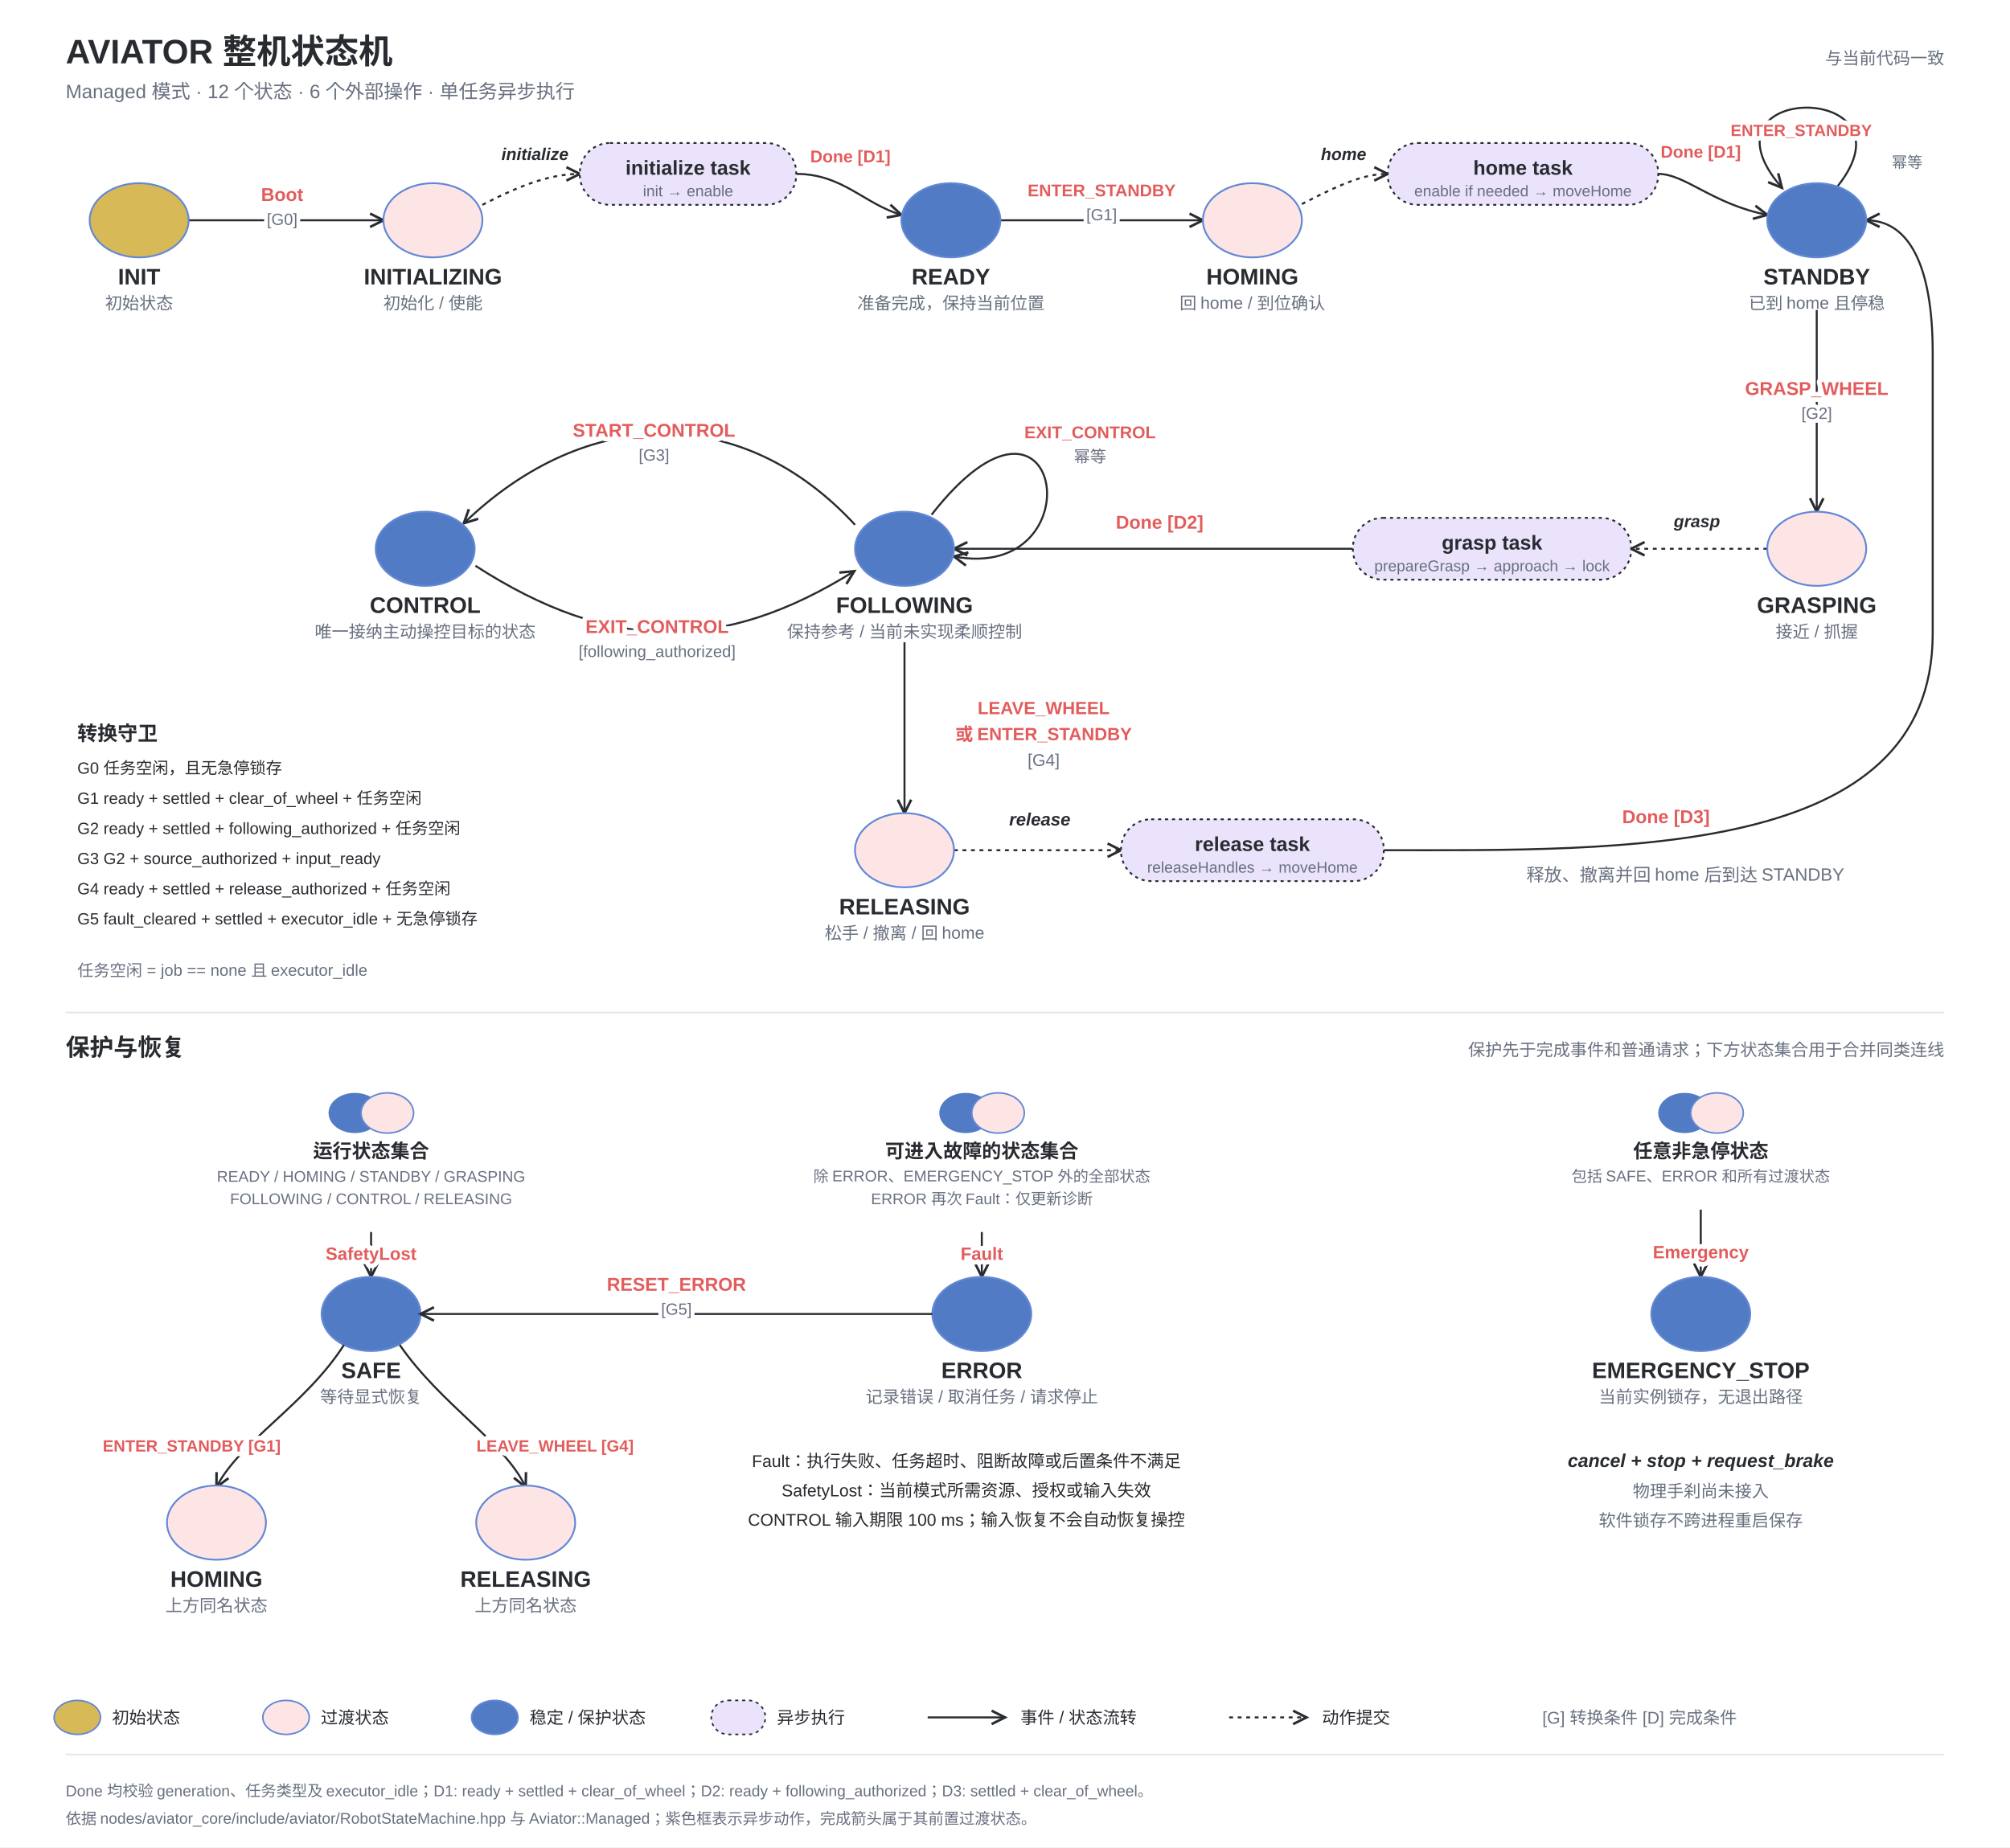
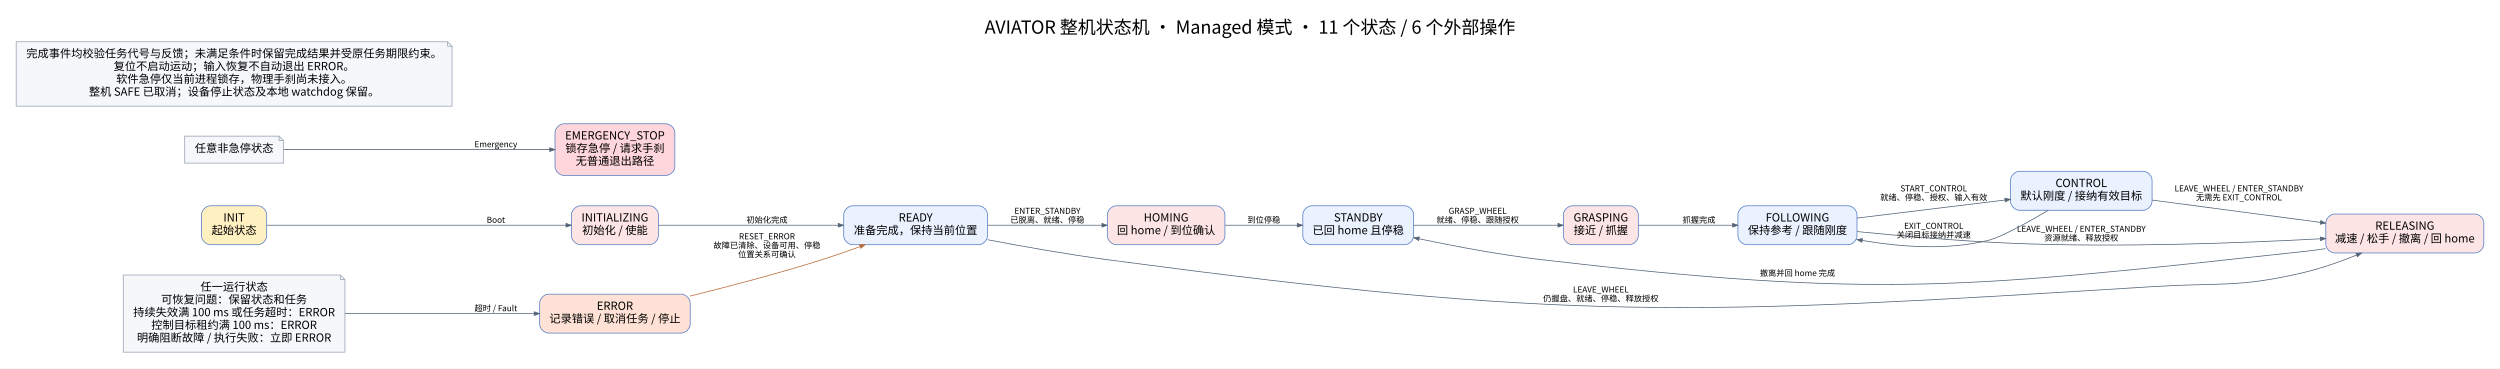
- <svg xmlns="http://www.w3.org/2000/svg" width="2600" height="2390" viewBox="0 0 2600 2390">
-   <defs>
-     <marker id="arrow" viewBox="0 0 12 12" refX="10" refY="6" markerWidth="10" markerHeight="10" orient="auto-start-reverse">
-       <path d="M2 2 L10 6 L2 10" fill="none" stroke="#282b30" stroke-width="1.5" />
-     </marker>
-   </defs>
-   <style>text{font-family:'Microsoft YaHei','Arial',sans-serif;fill:#282b30} .event{fill:#e35c5c;font-weight:700;paint-order:stroke;stroke:white;stroke-width:12;stroke-linejoin:round} .note{fill:#687080} .guard{fill:#687080;paint-order:stroke;stroke:white;stroke-width:10} .edge{fill:none;stroke:#282b30;stroke-width:2.6;marker-end:url(#arrow)} .action{font-style:italic;font-weight:600;paint-order:stroke;stroke:white;stroke-width:9}</style>
-   <rect width="100%" height="100%" fill="white" />
-   <text x="85" y="82" font-size="44" text-anchor="start" class="" font-weight="700">AVIATOR 整机状态机</text>
-   <text x="85" y="127" font-size="25" text-anchor="start" class="note">Managed 模式 · 12 个状态 · 6 个外部操作 · 单任务异步执行</text>
-   <text x="2515" y="83" font-size="22" text-anchor="end" class="note">与当前代码一致</text>
-   <path d="M244 285 C335 285 404 285 496 285" class="edge" />
-   <text x="365" y="260" font-size="24" text-anchor="middle" class="event">Boot</text>
-   <text x="365" y="291" font-size="21" text-anchor="middle" class="guard">[G0]</text>
-   <path d="M624 265 C676 238 714 225 750 225" class="edge" stroke-dasharray="5 6" />
-   <text x="692" y="207" font-size="22" text-anchor="middle" class="action">initialize</text>
-   <path d="M1030 225 C1090 225 1118 264 1166 278" class="edge" />
-   <text x="1100" y="210" font-size="22" text-anchor="middle" class="event">Done [D1]</text>
-   <path d="M1294 285 C1400 285 1455 285 1556 285" class="edge" />
-   <text x="1425" y="254" font-size="22" text-anchor="middle" class="event">ENTER_STANDBY</text>
-   <text x="1425" y="285" font-size="21" text-anchor="middle" class="guard">[G1]</text>
-   <path d="M1684 264 C1740 235 1767 225 1795 225" class="edge" stroke-dasharray="5 6" />
-   <text x="1738" y="207" font-size="22" text-anchor="middle" class="action">home</text>
-   <path d="M2145 225 C2180 225 2215 264 2286 278" class="edge" />
-   <text x="2200" y="204" font-size="22" text-anchor="middle" class="event">Done [D1]</text>
-   <path d="M2377 241 C2485 105 2185 105 2305 243" class="edge" />
-   <text x="2330" y="176" font-size="21" text-anchor="middle" class="event">ENTER_STANDBY</text>
-   <text x="2467" y="217" font-size="20" text-anchor="middle" class="note">幂等</text>
-   <path d="M2350 401 C2350 478 2350 556 2350 662" class="edge" />
-   <text x="2350" y="511" font-size="24" text-anchor="middle" class="event">GRASP_WHEEL</text>
-   <text x="2350" y="542" font-size="21" text-anchor="middle" class="guard">[G2]</text>
-   <path d="M2286 710 C2210 710 2160 710 2110 710" class="edge" stroke-dasharray="5 6" />
-   <text x="2195" y="682" font-size="22" text-anchor="middle" class="action">grasp</text>
-   <path d="M1750 710 C1570 710 1400 710 1234 710" class="edge" />
-   <text x="1500" y="684" font-size="24" text-anchor="middle" class="event">Done [D2]</text>
-   <path d="M1106 679 C961 522 760 523 600 677" class="edge" />
-   <text x="846" y="565" font-size="24" text-anchor="middle" class="event">START_CONTROL</text>
-   <text x="846" y="596" font-size="21" text-anchor="middle" class="guard">[G3]</text>
-   <path d="M615 732 C790 845 935 845 1105 739" class="edge" />
-   <text x="850" y="819" font-size="24" text-anchor="middle" class="event">EXIT_CONTROL</text>
-   <text x="850" y="850" font-size="21" text-anchor="middle" class="guard">[following_authorized]</text>
-   <path d="M1205 666 C1375 448 1420 755 1234 720" class="edge" />
-   <text x="1410" y="567" font-size="22" text-anchor="middle" class="event">EXIT_CONTROL</text>
-   <text x="1410" y="598" font-size="21" text-anchor="middle" class="note">幂等</text>
-   <path d="M1170 831 C1170 905 1170 980 1170 1052" class="edge" />
-   <text x="1350" y="924" font-size="23" text-anchor="middle" class="event">LEAVE_WHEEL</text>
-   <text x="1350" y="958" font-size="23" text-anchor="middle" class="event">或 ENTER_STANDBY</text>
-   <text x="1350" y="991" font-size="22" text-anchor="middle" class="note">[G4]</text>
-   <path d="M1234 1100 C1325 1100 1370 1100 1450 1100" class="edge" stroke-dasharray="5 6" />
-   <text x="1345" y="1068" font-size="23" text-anchor="middle" class="action">release</text>
-   <path d="M1790 1100 C2100 1100 2500 1110 2500 820 L2500 456 C2500 345 2470 285 2414 285" class="edge" />
-   <text x="2155" y="1065" font-size="24" text-anchor="middle" class="event">Done [D3]</text>
-   <text x="2180" y="1140" font-size="23" text-anchor="middle" class="note">释放、撤离并回 home 后到达 STANDBY</text>
-   <ellipse cx="180" cy="285" rx="64" ry="48" fill="#d7b958" stroke="#6288d5" stroke-width="2.3" />
-   <text x="180" y="368" font-size="29" text-anchor="middle" class="" font-weight="700">INIT</text>
-   <text x="180" y="400" font-size="22" text-anchor="middle" class="note">初始状态</text>
-   <ellipse cx="560" cy="285" rx="64" ry="48" fill="#fde4e5" stroke="#6288d5" stroke-width="2.3" />
-   <text x="560" y="368" font-size="29" text-anchor="middle" class="" font-weight="700">INITIALIZING</text>
-   <text x="560" y="400" font-size="22" text-anchor="middle" class="note">初始化 / 使能</text>
-   <rect x="750.0" y="185" width="280" height="80" rx="39" fill="#eae3fb" stroke="#282b30" stroke-width="2.3" stroke-dasharray="4 5" />
-   <text x="890" y="226" font-size="26" text-anchor="middle" class="" font-weight="600">initialize task</text>
-   <text x="890" y="254" font-size="20" text-anchor="middle" class="note">init → enable</text>
-   <ellipse cx="1230" cy="285" rx="64" ry="48" fill="#527bc5" stroke="#6288d5" stroke-width="2.3" />
-   <text x="1230" y="368" font-size="29" text-anchor="middle" class="" font-weight="700">READY</text>
-   <text x="1230" y="400" font-size="22" text-anchor="middle" class="note">准备完成，保持当前位置</text>
-   <ellipse cx="1620" cy="285" rx="64" ry="48" fill="#fde4e5" stroke="#6288d5" stroke-width="2.3" />
-   <text x="1620" y="368" font-size="29" text-anchor="middle" class="" font-weight="700">HOMING</text>
-   <text x="1620" y="400" font-size="22" text-anchor="middle" class="note">回 home / 到位确认</text>
-   <rect x="1795.0" y="185" width="350" height="80" rx="39" fill="#eae3fb" stroke="#282b30" stroke-width="2.3" stroke-dasharray="4 5" />
-   <text x="1970" y="226" font-size="26" text-anchor="middle" class="" font-weight="600">home task</text>
-   <text x="1970" y="254" font-size="20" text-anchor="middle" class="note">enable if needed → moveHome</text>
-   <ellipse cx="2350" cy="285" rx="64" ry="48" fill="#527bc5" stroke="#6288d5" stroke-width="2.3" />
-   <text x="2350" y="368" font-size="29" text-anchor="middle" class="" font-weight="700">STANDBY</text>
-   <text x="2350" y="400" font-size="22" text-anchor="middle" class="note">已到 home 且停稳</text>
-   <ellipse cx="2350" cy="710" rx="64" ry="48" fill="#fde4e5" stroke="#6288d5" stroke-width="2.3" />
-   <text x="2350" y="793" font-size="29" text-anchor="middle" class="" font-weight="700">GRASPING</text>
-   <text x="2350" y="825" font-size="22" text-anchor="middle" class="note">接近 / 抓握</text>
-   <rect x="1750.0" y="670" width="360" height="80" rx="39" fill="#eae3fb" stroke="#282b30" stroke-width="2.3" stroke-dasharray="4 5" />
-   <text x="1930" y="711" font-size="26" text-anchor="middle" class="" font-weight="600">grasp task</text>
-   <text x="1930" y="739" font-size="20" text-anchor="middle" class="note">prepareGrasp → approach → lock</text>
-   <ellipse cx="1170" cy="710" rx="64" ry="48" fill="#527bc5" stroke="#6288d5" stroke-width="2.3" />
-   <text x="1170" y="793" font-size="29" text-anchor="middle" class="" font-weight="700">FOLLOWING</text>
-   <text x="1170" y="825" font-size="22" text-anchor="middle" class="note">保持参考 / 当前未实现柔顺控制</text>
-   <ellipse cx="550" cy="710" rx="64" ry="48" fill="#527bc5" stroke="#6288d5" stroke-width="2.3" />
-   <text x="550" y="793" font-size="29" text-anchor="middle" class="" font-weight="700">CONTROL</text>
-   <text x="550" y="825" font-size="22" text-anchor="middle" class="note">唯一接纳主动操控目标的状态</text>
-   <ellipse cx="1170" cy="1100" rx="64" ry="48" fill="#fde4e5" stroke="#6288d5" stroke-width="2.3" />
-   <text x="1170" y="1183" font-size="29" text-anchor="middle" class="" font-weight="700">RELEASING</text>
-   <text x="1170" y="1215" font-size="22" text-anchor="middle" class="note">松手 / 撤离 / 回 home</text>
-   <rect x="1450.0" y="1060" width="340" height="80" rx="39" fill="#eae3fb" stroke="#282b30" stroke-width="2.3" stroke-dasharray="4 5" />
-   <text x="1620" y="1101" font-size="26" text-anchor="middle" class="" font-weight="600">release task</text>
-   <text x="1620" y="1129" font-size="20" text-anchor="middle" class="note">releaseHandles → moveHome</text>
-   <text x="100" y="958" font-size="26" text-anchor="start" class="" font-weight="700">转换守卫</text>
-   <text x="100" y="1001" font-size="21" text-anchor="start" class="">G0  任务空闲，且无急停锁存</text>
-   <text x="100" y="1040" font-size="21" text-anchor="start" class="">G1  ready + settled + clear_of_wheel + 任务空闲</text>
-   <text x="100" y="1079" font-size="21" text-anchor="start" class="">G2  ready + settled + following_authorized + 任务空闲</text>
-   <text x="100" y="1118" font-size="21" text-anchor="start" class="">G3  G2 + source_authorized + input_ready</text>
-   <text x="100" y="1157" font-size="21" text-anchor="start" class="">G4  ready + settled + release_authorized + 任务空闲</text>
-   <text x="100" y="1196" font-size="21" text-anchor="start" class="">G5  fault_cleared + settled + executor_idle + 无急停锁存</text>
-   <text x="100" y="1263" font-size="21" text-anchor="start" class="note">任务空闲 = job == none 且 executor_idle</text>
-   <path d="M85 1310 H2515" stroke="#e3e6ec" stroke-width="2" />
-   <text x="85" y="1366" font-size="31" text-anchor="start" class="" font-weight="700">保护与恢复</text>
-   <text x="2515" y="1366" font-size="22" text-anchor="end" class="note">保护先于完成事件和普通请求；下方状态集合用于合并同类连线</text>
-   <ellipse cx="459" cy="1440" rx="34" ry="26" fill="#527bc5" />
-   <ellipse cx="501" cy="1440" rx="34" ry="26" fill="#fde4e5" stroke="#6288d5" stroke-width="2" />
-   <text x="480" y="1498" font-size="25" text-anchor="middle" class="" font-weight="700">运行状态集合</text>
-   <text x="480" y="1529" font-size="20" text-anchor="middle" class="note">READY / HOMING / STANDBY / GRASPING</text>
-   <text x="480" y="1558" font-size="20" text-anchor="middle" class="note">FOLLOWING / CONTROL / RELEASING</text>
-   <ellipse cx="1249" cy="1440" rx="34" ry="26" fill="#527bc5" />
-   <ellipse cx="1291" cy="1440" rx="34" ry="26" fill="#fde4e5" stroke="#6288d5" stroke-width="2" />
-   <text x="1270" y="1498" font-size="25" text-anchor="middle" class="" font-weight="700">可进入故障的状态集合</text>
-   <text x="1270" y="1529" font-size="20" text-anchor="middle" class="note">除 ERROR、EMERGENCY_STOP 外的全部状态</text>
-   <text x="1270" y="1558" font-size="20" text-anchor="middle" class="note">ERROR 再次 Fault：仅更新诊断</text>
-   <ellipse cx="2179" cy="1440" rx="34" ry="26" fill="#527bc5" />
-   <ellipse cx="2221" cy="1440" rx="34" ry="26" fill="#fde4e5" stroke="#6288d5" stroke-width="2" />
-   <text x="2200" y="1498" font-size="25" text-anchor="middle" class="" font-weight="700">任意非急停状态</text>
-   <text x="2200" y="1529" font-size="20" text-anchor="middle" class="note">包括 SAFE、ERROR 和所有过渡状态</text>
-   <path d="M480 1594 L480 1652" class="edge" />
-   <text x="480" y="1630" font-size="23" text-anchor="middle" class="event">SafetyLost</text>
-   <path d="M1270 1594 L1270 1652" class="edge" />
-   <text x="1270" y="1630" font-size="23" text-anchor="middle" class="event">Fault</text>
-   <path d="M2200 1565 L2200 1652" class="edge" />
-   <text x="2200" y="1628" font-size="23" text-anchor="middle" class="event">Emergency</text>
-   <ellipse cx="480" cy="1700" rx="64" ry="48" fill="#527bc5" stroke="#6288d5" stroke-width="2.3" />
-   <text x="480" y="1783" font-size="29" text-anchor="middle" class="" font-weight="700">SAFE</text>
-   <text x="480" y="1815" font-size="22" text-anchor="middle" class="note">等待显式恢复</text>
-   <ellipse cx="1270" cy="1700" rx="64" ry="48" fill="#527bc5" stroke="#6288d5" stroke-width="2.3" />
-   <text x="1270" y="1783" font-size="29" text-anchor="middle" class="" font-weight="700">ERROR</text>
-   <text x="1270" y="1815" font-size="22" text-anchor="middle" class="note">记录错误 / 取消任务 / 请求停止</text>
-   <ellipse cx="2200" cy="1700" rx="64" ry="48" fill="#527bc5" stroke="#6288d5" stroke-width="2.3" />
-   <text x="2200" y="1783" font-size="29" text-anchor="middle" class="" font-weight="700">EMERGENCY_STOP</text>
-   <text x="2200" y="1815" font-size="22" text-anchor="middle" class="note">当前实例锁存，无退出路径</text>
-   <path d="M1206 1700 C1000 1700 780 1700 544 1700" class="edge" />
-   <text x="875" y="1670" font-size="24" text-anchor="middle" class="event">RESET_ERROR</text>
-   <text x="875" y="1701" font-size="21" text-anchor="middle" class="guard">[G5]</text>
-   <path d="M445 1740 C395 1818 310 1865 280 1924" class="edge" />
-   <text x="248" y="1878" font-size="21" text-anchor="middle" class="event">ENTER_STANDBY [G1]</text>
-   <path d="M517 1740 C571 1818 652 1865 680 1924" class="edge" />
-   <text x="718" y="1878" font-size="21" text-anchor="middle" class="event">LEAVE_WHEEL [G4]</text>
-   <ellipse cx="280" cy="1970" rx="64" ry="48" fill="#fde4e5" stroke="#6288d5" stroke-width="2.3" />
-   <text x="280" y="2053" font-size="29" text-anchor="middle" class="" font-weight="700">HOMING</text>
-   <text x="280" y="2085" font-size="22" text-anchor="middle" class="note">上方同名状态</text>
-   <ellipse cx="680" cy="1970" rx="64" ry="48" fill="#fde4e5" stroke="#6288d5" stroke-width="2.3" />
-   <text x="680" y="2053" font-size="29" text-anchor="middle" class="" font-weight="700">RELEASING</text>
-   <text x="680" y="2085" font-size="22" text-anchor="middle" class="note">上方同名状态</text>
-   <text x="1250" y="1898" font-size="22" text-anchor="middle" class="">Fault：执行失败、任务超时、阻断故障或后置条件不满足</text>
-   <text x="1250" y="1936" font-size="22" text-anchor="middle" class="">SafetyLost：当前模式所需资源、授权或输入失效</text>
-   <text x="1250" y="1974" font-size="22" text-anchor="middle" class="">CONTROL 输入期限 100 ms；输入恢复不会自动恢复操控</text>
-   <text x="2200" y="1898" font-size="24" text-anchor="middle" class="action">cancel + stop + request_brake</text>
-   <text x="2200" y="1937" font-size="22" text-anchor="middle" class="note">物理手刹尚未接入</text>
-   <text x="2200" y="1975" font-size="22" text-anchor="middle" class="note">软件锁存不跨进程重启保存</text>
-   <text x="85" y="2324" font-size="20" text-anchor="start" class="note">Done 均校验 generation、任务类型及 executor_idle；D1: ready + settled + clear_of_wheel；D2: ready + following_authorized；D3: settled + clear_of_wheel。</text>
-   <text x="85" y="2360" font-size="20" text-anchor="start" class="note">依据 nodes/aviator_core/include/aviator/RobotStateMachine.hpp 与 Aviator::Managed；紫色框表示异步动作，完成箭头属于其前置过渡状态。</text>
-   <path d="M85 2270 H2515" stroke="#e3e6ec" stroke-width="2" />
-   <ellipse cx="100" cy="2222" rx="30" ry="22" fill="#d7b958" stroke="#6288d5" stroke-width="2" />
-   <text x="145" y="2230" font-size="22" text-anchor="start" class="">初始状态</text>
-   <ellipse cx="370" cy="2222" rx="30" ry="22" fill="#fde4e5" stroke="#6288d5" stroke-width="2" />
-   <text x="415" y="2230" font-size="22" text-anchor="start" class="">过渡状态</text>
-   <ellipse cx="640" cy="2222" rx="30" ry="22" fill="#527bc5" stroke="#6288d5" stroke-width="2" />
-   <text x="685" y="2230" font-size="22" text-anchor="start" class="">稳定 / 保护状态</text>
-   <rect x="920" y="2200" width="70" height="44" rx="22" fill="#eae3fb" stroke="#282b30" stroke-width="2" stroke-dasharray="4 5" />
-   <text x="1005" y="2230" font-size="22" text-anchor="start" class="">异步执行</text>
-   <path d="M1200 2222 H1300" class="edge" />
-   <text x="1320" y="2230" font-size="22" text-anchor="start" class="">事件 / 状态流转</text>
-   <path d="M1590 2222 H1690" class="edge" stroke-dasharray="5 6" />
-   <text x="1710" y="2230" font-size="22" text-anchor="start" class="">动作提交</text>
-   <text x="1995" y="2230" font-size="22" text-anchor="start" class="note">[G] 转换条件    [D] 完成条件</text>
+ <svg xmlns="http://www.w3.org/2000/svg" width="3338pt" height="492pt" viewBox="0.00 0.00 3338.20 491.70">
+   <g id="graph0" class="graph" transform="scale(1 1) rotate(0) translate(21.6 470.1)">
+     <polygon fill="white" stroke="transparent" points="-21.6,21.6 -21.6,-470.1 3316.6,-470.1 3316.6,21.6 -21.6,21.6" />
+     <text text-anchor="middle" x="1647.5" y="-425.3" font-family="Noto Sans CJK SC" font-size="24.00">AVIATOR 整机状态机 · Managed 模式 · 11 个状态 / 6 个外部操作</text>
+     <g id="node1" class="node">
+       <path fill="#fff0c2" stroke="#527bc5" d="M322.5,-195.5C322.5,-195.5 259.5,-195.5 259.5,-195.5 253.5,-195.5 247.5,-189.5 247.5,-183.5 247.5,-183.5 247.5,-155.5 247.5,-155.5 247.5,-149.5 253.5,-143.5 259.5,-143.5 259.5,-143.5 322.5,-143.5 322.5,-143.5 328.5,-143.5 334.5,-149.5 334.5,-155.5 334.5,-155.5 334.5,-183.5 334.5,-183.5 334.5,-189.5 328.5,-195.5 322.5,-195.5" />
+       <text text-anchor="middle" x="291" y="-174.5" font-family="Noto Sans CJK SC" font-size="15.00">INIT</text>
+       <text text-anchor="middle" x="291" y="-157.5" font-family="Noto Sans CJK SC" font-size="15.00">起始状态</text>
+     </g>
+     <g id="node2" class="node">
+       <path fill="#fde4e5" stroke="#527bc5" d="M845.5,-195.5C845.5,-195.5 753.5,-195.5 753.5,-195.5 747.5,-195.5 741.5,-189.5 741.5,-183.5 741.5,-183.5 741.5,-155.5 741.5,-155.5 741.5,-149.5 747.5,-143.5 753.5,-143.5 753.5,-143.5 845.5,-143.5 845.5,-143.5 851.5,-143.5 857.5,-149.5 857.5,-155.5 857.5,-155.5 857.5,-183.5 857.5,-183.5 857.5,-189.5 851.5,-195.5 845.5,-195.5" />
+       <text text-anchor="middle" x="799.5" y="-174.5" font-family="Noto Sans CJK SC" font-size="15.00">INITIALIZING</text>
+       <text text-anchor="middle" x="799.5" y="-157.5" font-family="Noto Sans CJK SC" font-size="15.00">初始化 / 使能</text>
+     </g>
+     <g id="edge1" class="edge">
+       <path fill="none" stroke="#536275" d="M334.75,-169.5C423.69,-169.5 629.1,-169.5 734.13,-169.5" />
+       <polygon fill="#536275" stroke="#536275" points="734.21,-171.95 741.21,-169.5 734.21,-167.05 734.21,-171.95" />
+       <text text-anchor="middle" x="640.5" y="-172.7" font-family="Noto Sans CJK SC" font-size="11.00">Boot</text>
+     </g>
+     <g id="node3" class="node">
+       <path fill="#eaf1ff" stroke="#527bc5" d="M1285,-195.5C1285,-195.5 1117,-195.5 1117,-195.5 1111,-195.5 1105,-189.5 1105,-183.5 1105,-183.5 1105,-155.5 1105,-155.5 1105,-149.5 1111,-143.5 1117,-143.5 1117,-143.5 1285,-143.5 1285,-143.5 1291,-143.5 1297,-149.5 1297,-155.5 1297,-155.5 1297,-183.5 1297,-183.5 1297,-189.5 1291,-195.5 1285,-195.5" />
+       <text text-anchor="middle" x="1201" y="-174.5" font-family="Noto Sans CJK SC" font-size="15.00">READY</text>
+       <text text-anchor="middle" x="1201" y="-157.5" font-family="Noto Sans CJK SC" font-size="15.00">准备完成，保持当前位置</text>
+     </g>
+     <g id="edge2" class="edge">
+       <path fill="none" stroke="#536275" d="M857.74,-169.5C920.13,-169.5 1021.22,-169.5 1097.4,-169.5" />
+       <polygon fill="#536275" stroke="#536275" points="1097.69,-171.95 1104.69,-169.5 1097.69,-167.05 1097.69,-171.95" />
+       <text text-anchor="middle" x="1002.5" y="-172.7" font-family="Noto Sans CJK SC" font-size="11.00">初始化完成</text>
+     </g>
+     <g id="node4" class="node">
+       <path fill="#fde4e5" stroke="#527bc5" d="M1602,-195.5C1602,-195.5 1469,-195.5 1469,-195.5 1463,-195.5 1457,-189.5 1457,-183.5 1457,-183.5 1457,-155.5 1457,-155.5 1457,-149.5 1463,-143.5 1469,-143.5 1469,-143.5 1602,-143.5 1602,-143.5 1608,-143.5 1614,-149.5 1614,-155.5 1614,-155.5 1614,-183.5 1614,-183.5 1614,-189.5 1608,-195.5 1602,-195.5" />
+       <text text-anchor="middle" x="1535.5" y="-174.5" font-family="Noto Sans CJK SC" font-size="15.00">HOMING</text>
+       <text text-anchor="middle" x="1535.5" y="-157.5" font-family="Noto Sans CJK SC" font-size="15.00">回 home / 到位确认</text>
+     </g>
+     <g id="edge3" class="edge">
+       <path fill="none" stroke="#536275" d="M1297.28,-169.5C1345.38,-169.5 1403.23,-169.5 1449.76,-169.5" />
+       <polygon fill="#536275" stroke="#536275" points="1449.84,-171.95 1456.84,-169.5 1449.84,-167.05 1449.84,-171.95" />
+       <text text-anchor="middle" x="1377" y="-184.7" font-family="Noto Sans CJK SC" font-size="11.00">ENTER_STANDBY</text>
+       <text text-anchor="middle" x="1377" y="-172.7" font-family="Noto Sans CJK SC" font-size="11.00">已脱离、就绪、停稳</text>
+     </g>
+     <g id="node9" class="node">
+       <path fill="#fde4e5" stroke="#527bc5" d="M3283,-184.5C3283,-184.5 3096,-184.5 3096,-184.5 3090,-184.5 3084,-178.5 3084,-172.5 3084,-172.5 3084,-144.5 3084,-144.5 3084,-138.5 3090,-132.5 3096,-132.5 3096,-132.5 3283,-132.5 3283,-132.5 3289,-132.5 3295,-138.5 3295,-144.5 3295,-144.5 3295,-172.5 3295,-172.5 3295,-178.5 3289,-184.5 3283,-184.5" />
+       <text text-anchor="middle" x="3189.5" y="-163.5" font-family="Noto Sans CJK SC" font-size="15.00">RELEASING</text>
+       <text text-anchor="middle" x="3189.5" y="-146.5" font-family="Noto Sans CJK SC" font-size="15.00">减速 / 松手 / 撤离 / 回 home</text>
+     </g>
+     <g id="edge12" class="edge">
+       <path fill="none" stroke="#536275" d="M1297.03,-150.2C1344.86,-141.04 1403.82,-130.57 1457,-123.5 2071.79,-41.73 2233.01,-48.63 2852,-87.5 2942.44,-93.18 2966.82,-85.63 3055,-106.5 3078.47,-112.05 3103.32,-120.86 3125.13,-129.66" />
+       <polygon fill="#536275" stroke="#536275" points="3124.38,-132.01 3131.79,-132.39 3126.24,-127.47 3124.38,-132.01" />
+       <text text-anchor="middle" x="2116" y="-79.7" font-family="Noto Sans CJK SC" font-size="11.00">LEAVE_WHEEL</text>
+       <text text-anchor="middle" x="2116" y="-67.7" font-family="Noto Sans CJK SC" font-size="11.00">仍握盘、就绪、停稳、释放授权</text>
+     </g>
+     <g id="node5" class="node">
+       <path fill="#eaf1ff" stroke="#527bc5" d="M1854,-195.5C1854,-195.5 1730,-195.5 1730,-195.5 1724,-195.5 1718,-189.5 1718,-183.5 1718,-183.5 1718,-155.5 1718,-155.5 1718,-149.5 1724,-143.5 1730,-143.5 1730,-143.5 1854,-143.5 1854,-143.5 1860,-143.5 1866,-149.5 1866,-155.5 1866,-155.5 1866,-183.5 1866,-183.5 1866,-189.5 1860,-195.5 1854,-195.5" />
+       <text text-anchor="middle" x="1792" y="-174.5" font-family="Noto Sans CJK SC" font-size="15.00">STANDBY</text>
+       <text text-anchor="middle" x="1792" y="-157.5" font-family="Noto Sans CJK SC" font-size="15.00">已回 home 且停稳</text>
+     </g>
+     <g id="edge4" class="edge">
+       <path fill="none" stroke="#536275" d="M1614.24,-169.5C1644.69,-169.5 1679.62,-169.5 1710.35,-169.5" />
+       <polygon fill="#536275" stroke="#536275" points="1710.65,-171.95 1717.65,-169.5 1710.65,-167.05 1710.65,-171.95" />
+       <text text-anchor="middle" x="1666" y="-172.7" font-family="Noto Sans CJK SC" font-size="11.00">到位停稳</text>
+     </g>
+     <g id="node6" class="node">
+       <path fill="#fde4e5" stroke="#527bc5" d="M2154,-195.5C2154,-195.5 2078,-195.5 2078,-195.5 2072,-195.5 2066,-189.5 2066,-183.5 2066,-183.5 2066,-155.5 2066,-155.5 2066,-149.5 2072,-143.5 2078,-143.5 2078,-143.5 2154,-143.5 2154,-143.5 2160,-143.5 2166,-149.5 2166,-155.5 2166,-155.5 2166,-183.5 2166,-183.5 2166,-189.5 2160,-195.5 2154,-195.5" />
+       <text text-anchor="middle" x="2116" y="-174.5" font-family="Noto Sans CJK SC" font-size="15.00">GRASPING</text>
+       <text text-anchor="middle" x="2116" y="-157.5" font-family="Noto Sans CJK SC" font-size="15.00">接近 / 抓握</text>
+     </g>
+     <g id="edge5" class="edge">
+       <path fill="none" stroke="#536275" d="M1866.07,-169.5C1924.49,-169.5 2005.2,-169.5 2058.69,-169.5" />
+       <polygon fill="#536275" stroke="#536275" points="2058.73,-171.95 2065.73,-169.5 2058.73,-167.05 2058.73,-171.95" />
+       <text text-anchor="middle" x="1951.5" y="-184.7" font-family="Noto Sans CJK SC" font-size="11.00">GRASP_WHEEL</text>
+       <text text-anchor="middle" x="1951.5" y="-172.7" font-family="Noto Sans CJK SC" font-size="11.00">就绪、停稳、跟随授权</text>
+     </g>
+     <g id="node7" class="node">
+       <path fill="#eaf1ff" stroke="#527bc5" d="M2446,-195.5C2446,-195.5 2311,-195.5 2311,-195.5 2305,-195.5 2299,-189.5 2299,-183.5 2299,-183.5 2299,-155.5 2299,-155.5 2299,-149.5 2305,-143.5 2311,-143.5 2311,-143.5 2446,-143.5 2446,-143.5 2452,-143.5 2458,-149.5 2458,-155.5 2458,-155.5 2458,-183.5 2458,-183.5 2458,-189.5 2452,-195.5 2446,-195.5" />
+       <text text-anchor="middle" x="2378.5" y="-174.5" font-family="Noto Sans CJK SC" font-size="15.00">FOLLOWING</text>
+       <text text-anchor="middle" x="2378.5" y="-157.5" font-family="Noto Sans CJK SC" font-size="15.00">保持参考 / 跟随刚度</text>
+     </g>
+     <g id="edge6" class="edge">
+       <path fill="none" stroke="#536275" d="M2166.3,-169.5C2201.65,-169.5 2250.18,-169.5 2291.8,-169.5" />
+       <polygon fill="#536275" stroke="#536275" points="2291.95,-171.95 2298.95,-169.5 2291.95,-167.05 2291.95,-171.95" />
+       <text text-anchor="middle" x="2247" y="-172.7" font-family="Noto Sans CJK SC" font-size="11.00">抓握完成</text>
+     </g>
+     <g id="node8" class="node">
+       <path fill="#eaf1ff" stroke="#527bc5" d="M2840,-241.5C2840,-241.5 2675,-241.5 2675,-241.5 2669,-241.5 2663,-235.5 2663,-229.5 2663,-229.5 2663,-201.5 2663,-201.5 2663,-195.5 2669,-189.5 2675,-189.5 2675,-189.5 2840,-189.5 2840,-189.5 2846,-189.5 2852,-195.5 2852,-201.5 2852,-201.5 2852,-229.5 2852,-229.5 2852,-235.5 2846,-241.5 2840,-241.5" />
+       <text text-anchor="middle" x="2757.5" y="-220.5" font-family="Noto Sans CJK SC" font-size="15.00">CONTROL</text>
+       <text text-anchor="middle" x="2757.5" y="-203.5" font-family="Noto Sans CJK SC" font-size="15.00">默认刚度 / 接纳有效目标</text>
+     </g>
+     <g id="edge7" class="edge">
+       <path fill="none" stroke="#536275" d="M2458.07,-179.09C2515.42,-186.08 2593.64,-195.63 2655.61,-203.19" />
+       <polygon fill="#536275" stroke="#536275" points="2655.45,-205.64 2662.7,-204.05 2656.05,-200.77 2655.45,-205.64" />
+       <text text-anchor="middle" x="2560.5" y="-214.7" font-family="Noto Sans CJK SC" font-size="11.00">START_CONTROL</text>
+       <text text-anchor="middle" x="2560.5" y="-202.7" font-family="Noto Sans CJK SC" font-size="11.00">就绪、停稳、授权、输入有效</text>
+     </g>
+     <g id="edge9" class="edge">
+       <path fill="none" stroke="#536275" d="M2458.21,-161.04C2515.04,-155.37 2593.66,-148.43 2663,-145.5 2805.61,-139.47 2970.12,-145.66 3076.53,-151.39" />
+       <polygon fill="#536275" stroke="#536275" points="3076.65,-153.85 3083.77,-151.79 3076.92,-148.96 3076.65,-153.85" />
+       <text text-anchor="middle" x="2757.5" y="-160.7" font-family="Noto Sans CJK SC" font-size="11.00">LEAVE_WHEEL / ENTER_STANDBY</text>
+       <text text-anchor="middle" x="2757.5" y="-148.7" font-family="Noto Sans CJK SC" font-size="11.00">资源就绪、释放授权</text>
+     </g>
+     <g id="edge8" class="edge">
+       <path fill="none" stroke="#536275" d="M2713.63,-189.5C2685.25,-172.85 2650.34,-153.62 2634,-149.5 2578.8,-135.58 2514.91,-140.66 2464.96,-149.18" />
+       <polygon fill="#536275" stroke="#536275" points="2464.48,-146.78 2458.01,-150.41 2465.33,-151.61 2464.48,-146.78" />
+       <text text-anchor="middle" x="2560.5" y="-164.7" font-family="Noto Sans CJK SC" font-size="11.00">EXIT_CONTROL</text>
+       <text text-anchor="middle" x="2560.5" y="-152.7" font-family="Noto Sans CJK SC" font-size="11.00">关闭目标接纳并减速</text>
+     </g>
+     <g id="edge10" class="edge">
+       <path fill="none" stroke="#536275" d="M2852.07,-203.1C2918.11,-194.34 3006.9,-182.57 3076.68,-173.32" />
+       <polygon fill="#536275" stroke="#536275" points="3077.19,-175.73 3083.8,-172.38 3076.54,-170.87 3077.19,-175.73" />
+       <text text-anchor="middle" x="2968" y="-214.7" font-family="Noto Sans CJK SC" font-size="11.00">LEAVE_WHEEL / ENTER_STANDBY</text>
+       <text text-anchor="middle" x="2968" y="-202.7" font-family="Noto Sans CJK SC" font-size="11.00">无需先 EXIT_CONTROL</text>
+     </g>
+     <g id="edge11" class="edge">
+       <path fill="none" stroke="#536275" d="M3083.76,-138.25C3074.06,-136.8 3064.36,-135.52 3055,-134.5 2605.17,-85.64 2486.43,-71.11 2037,-123.5 1981.91,-129.92 1920.55,-141.51 1873.15,-151.45" />
+       <polygon fill="#536275" stroke="#536275" points="1872.61,-149.06 1866.26,-152.9 1873.62,-153.85 1872.61,-149.06" />
+       <text text-anchor="middle" x="2378.5" y="-101.7" font-family="Noto Sans CJK SC" font-size="11.00">撤离并回 home 完成</text>
+     </g>
+     <g id="node10" class="node">
+       <path fill="#ffe2d5" stroke="#527bc5" d="M888,-77.5C888,-77.5 711,-77.5 711,-77.5 705,-77.5 699,-71.5 699,-65.5 699,-65.5 699,-37.5 699,-37.5 699,-31.5 705,-25.5 711,-25.5 711,-25.5 888,-25.5 888,-25.5 894,-25.5 900,-31.5 900,-37.5 900,-37.5 900,-65.5 900,-65.5 900,-71.5 894,-77.5 888,-77.5" />
+       <text text-anchor="middle" x="799.5" y="-56.5" font-family="Noto Sans CJK SC" font-size="15.00">ERROR</text>
+       <text text-anchor="middle" x="799.5" y="-39.5" font-family="Noto Sans CJK SC" font-size="15.00">记录错误 / 取消任务 / 停止</text>
+     </g>
+     <g id="edge13" class="edge">
+       <path fill="none" stroke="#ba6936" d="M900,-74.96C952.68,-88.02 1018.24,-105.29 1076,-123.5 1092.48,-128.7 1109.98,-134.81 1126.49,-140.86" />
+       <polygon fill="#ba6936" stroke="#ba6936" points="1126.08,-143.32 1133.49,-143.44 1127.77,-138.72 1126.08,-143.32" />
+       <text text-anchor="middle" x="1002.5" y="-150.7" font-family="Noto Sans CJK SC" font-size="11.00">RESET_ERROR</text>
+       <text text-anchor="middle" x="1002.5" y="-138.7" font-family="Noto Sans CJK SC" font-size="11.00">故障已清除、设备可用、停稳</text>
+       <text text-anchor="middle" x="1002.5" y="-126.7" font-family="Noto Sans CJK SC" font-size="11.00">位置关系可确认</text>
+     </g>
+     <g id="node11" class="node">
+       <path fill="#ffd6db" stroke="#527bc5" d="M867.5,-305C867.5,-305 731.5,-305 731.5,-305 725.5,-305 719.5,-299 719.5,-293 719.5,-293 719.5,-248 719.5,-248 719.5,-242 725.5,-236 731.5,-236 731.5,-236 867.5,-236 867.5,-236 873.5,-236 879.5,-242 879.5,-248 879.5,-248 879.5,-293 879.5,-293 879.5,-299 873.5,-305 867.5,-305" />
+       <text text-anchor="middle" x="799.5" y="-284" font-family="Noto Sans CJK SC" font-size="15.00">EMERGENCY_STOP</text>
+       <text text-anchor="middle" x="799.5" y="-267" font-family="Noto Sans CJK SC" font-size="15.00">锁存急停 / 请求手刹</text>
+       <text text-anchor="middle" x="799.5" y="-250" font-family="Noto Sans CJK SC" font-size="15.00">无普通退出路径</text>
+     </g>
+     <g id="node12" class="node">
+       <polygon fill="#f5f7fa" stroke="#95a1b2" points="433,-103 143,-103 143,0 439,0 439,-97 433,-103" />
+       <polyline fill="none" stroke="#95a1b2" points="433,-103 433,-97 " />
+       <polyline fill="none" stroke="#95a1b2" points="439,-97 433,-97 " />
+       <text text-anchor="middle" x="291" y="-82" font-family="Noto Sans CJK SC" font-size="15.00">任一运行状态</text>
+       <text text-anchor="middle" x="291" y="-65" font-family="Noto Sans CJK SC" font-size="15.00">可恢复问题：保留状态和任务</text>
+       <text text-anchor="middle" x="291" y="-48" font-family="Noto Sans CJK SC" font-size="15.00">持续失效满 100 ms 或任务超时：ERROR</text>
+       <text text-anchor="middle" x="291" y="-31" font-family="Noto Sans CJK SC" font-size="15.00">控制目标租约满 100 ms：ERROR</text>
+       <text text-anchor="middle" x="291" y="-14" font-family="Noto Sans CJK SC" font-size="15.00">明确阻断故障 / 执行失败：立即 ERROR</text>
+     </g>
+     <g id="edge14" class="edge">
+       <path fill="none" stroke="#536275" d="M439.18,-51.5C519.96,-51.5 618.32,-51.5 691.69,-51.5" />
+       <polygon fill="#536275" stroke="#536275" points="691.72,-53.95 698.72,-51.5 691.72,-49.05 691.72,-53.95" />
+       <text text-anchor="middle" x="640.5" y="-54.7" font-family="Noto Sans CJK SC" font-size="11.00">超时 / Fault</text>
+     </g>
+     <g id="node13" class="node">
+       <polygon fill="#f5f7fa" stroke="#95a1b2" points="351,-288.5 225,-288.5 225,-252.5 357,-252.5 357,-282.5 351,-288.5" />
+       <polyline fill="none" stroke="#95a1b2" points="351,-288.5 351,-282.5 " />
+       <polyline fill="none" stroke="#95a1b2" points="357,-282.5 351,-282.5 " />
+       <text text-anchor="middle" x="291" y="-267" font-family="Noto Sans CJK SC" font-size="15.00">任意非急停状态</text>
+     </g>
+     <g id="edge15" class="edge">
+       <path fill="none" stroke="#536275" d="M357.18,-270.5C447.72,-270.5 611.73,-270.5 712.3,-270.5" />
+       <polygon fill="#536275" stroke="#536275" points="712.43,-272.95 719.43,-270.5 712.43,-268.05 712.43,-272.95" />
+       <text text-anchor="middle" x="640.5" y="-273.7" font-family="Noto Sans CJK SC" font-size="11.00">Emergency</text>
+     </g>
+     <g id="node14" class="node">
+       <polygon fill="#f5f7fa" stroke="#95a1b2" points="576,-414.5 0,-414.5 0,-328.5 582,-328.5 582,-408.5 576,-414.5" />
+       <polyline fill="none" stroke="#95a1b2" points="576,-414.5 576,-408.5 " />
+       <polyline fill="none" stroke="#95a1b2" points="582,-408.5 576,-408.5 " />
+       <text text-anchor="middle" x="291" y="-393.5" font-family="Noto Sans CJK SC" font-size="15.00">完成事件均校验任务代号与反馈；未满足条件时保留完成结果并受原任务期限约束。</text>
+       <text text-anchor="middle" x="291" y="-376.5" font-family="Noto Sans CJK SC" font-size="15.00">复位不启动运动；输入恢复不自动退出 ERROR。</text>
+       <text text-anchor="middle" x="291" y="-359.5" font-family="Noto Sans CJK SC" font-size="15.00">软件急停仅当前进程锁存，物理手刹尚未接入。</text>
+       <text text-anchor="middle" x="291" y="-342.5" font-family="Noto Sans CJK SC" font-size="15.00">整机 SAFE 已取消；设备停止状态及本地 watchdog 保留。</text>
+     </g>
+   </g>
</svg>
